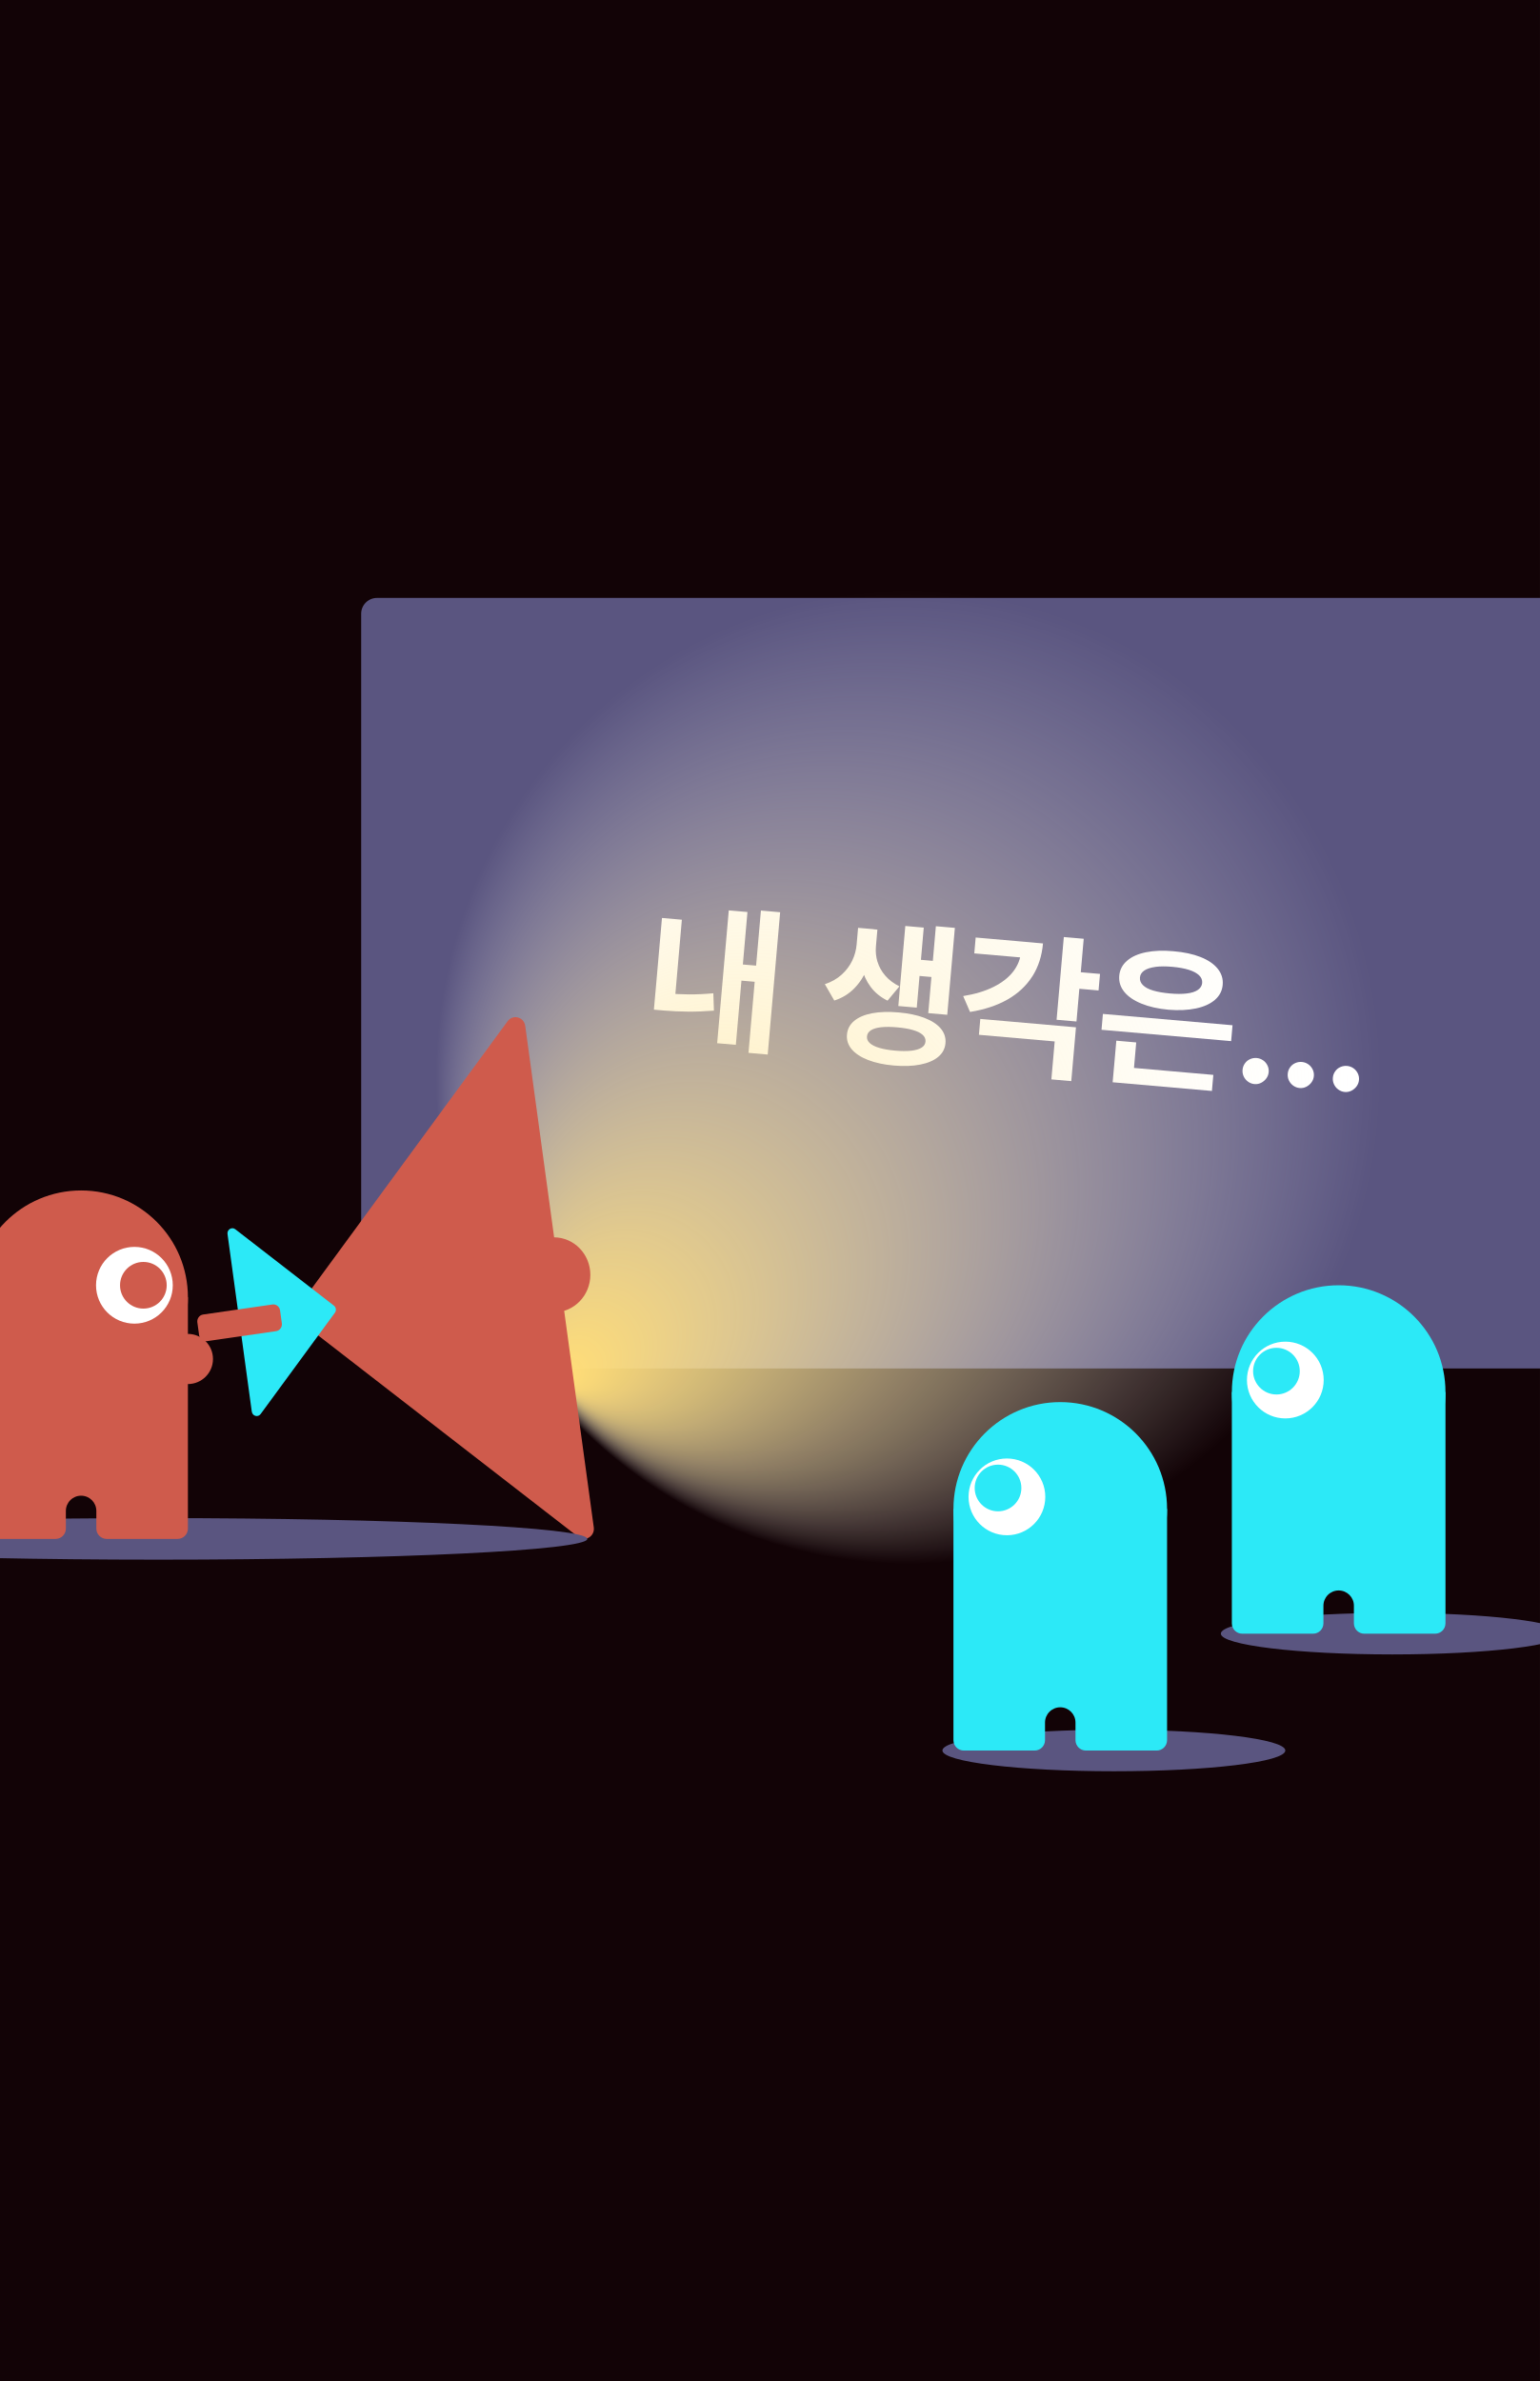
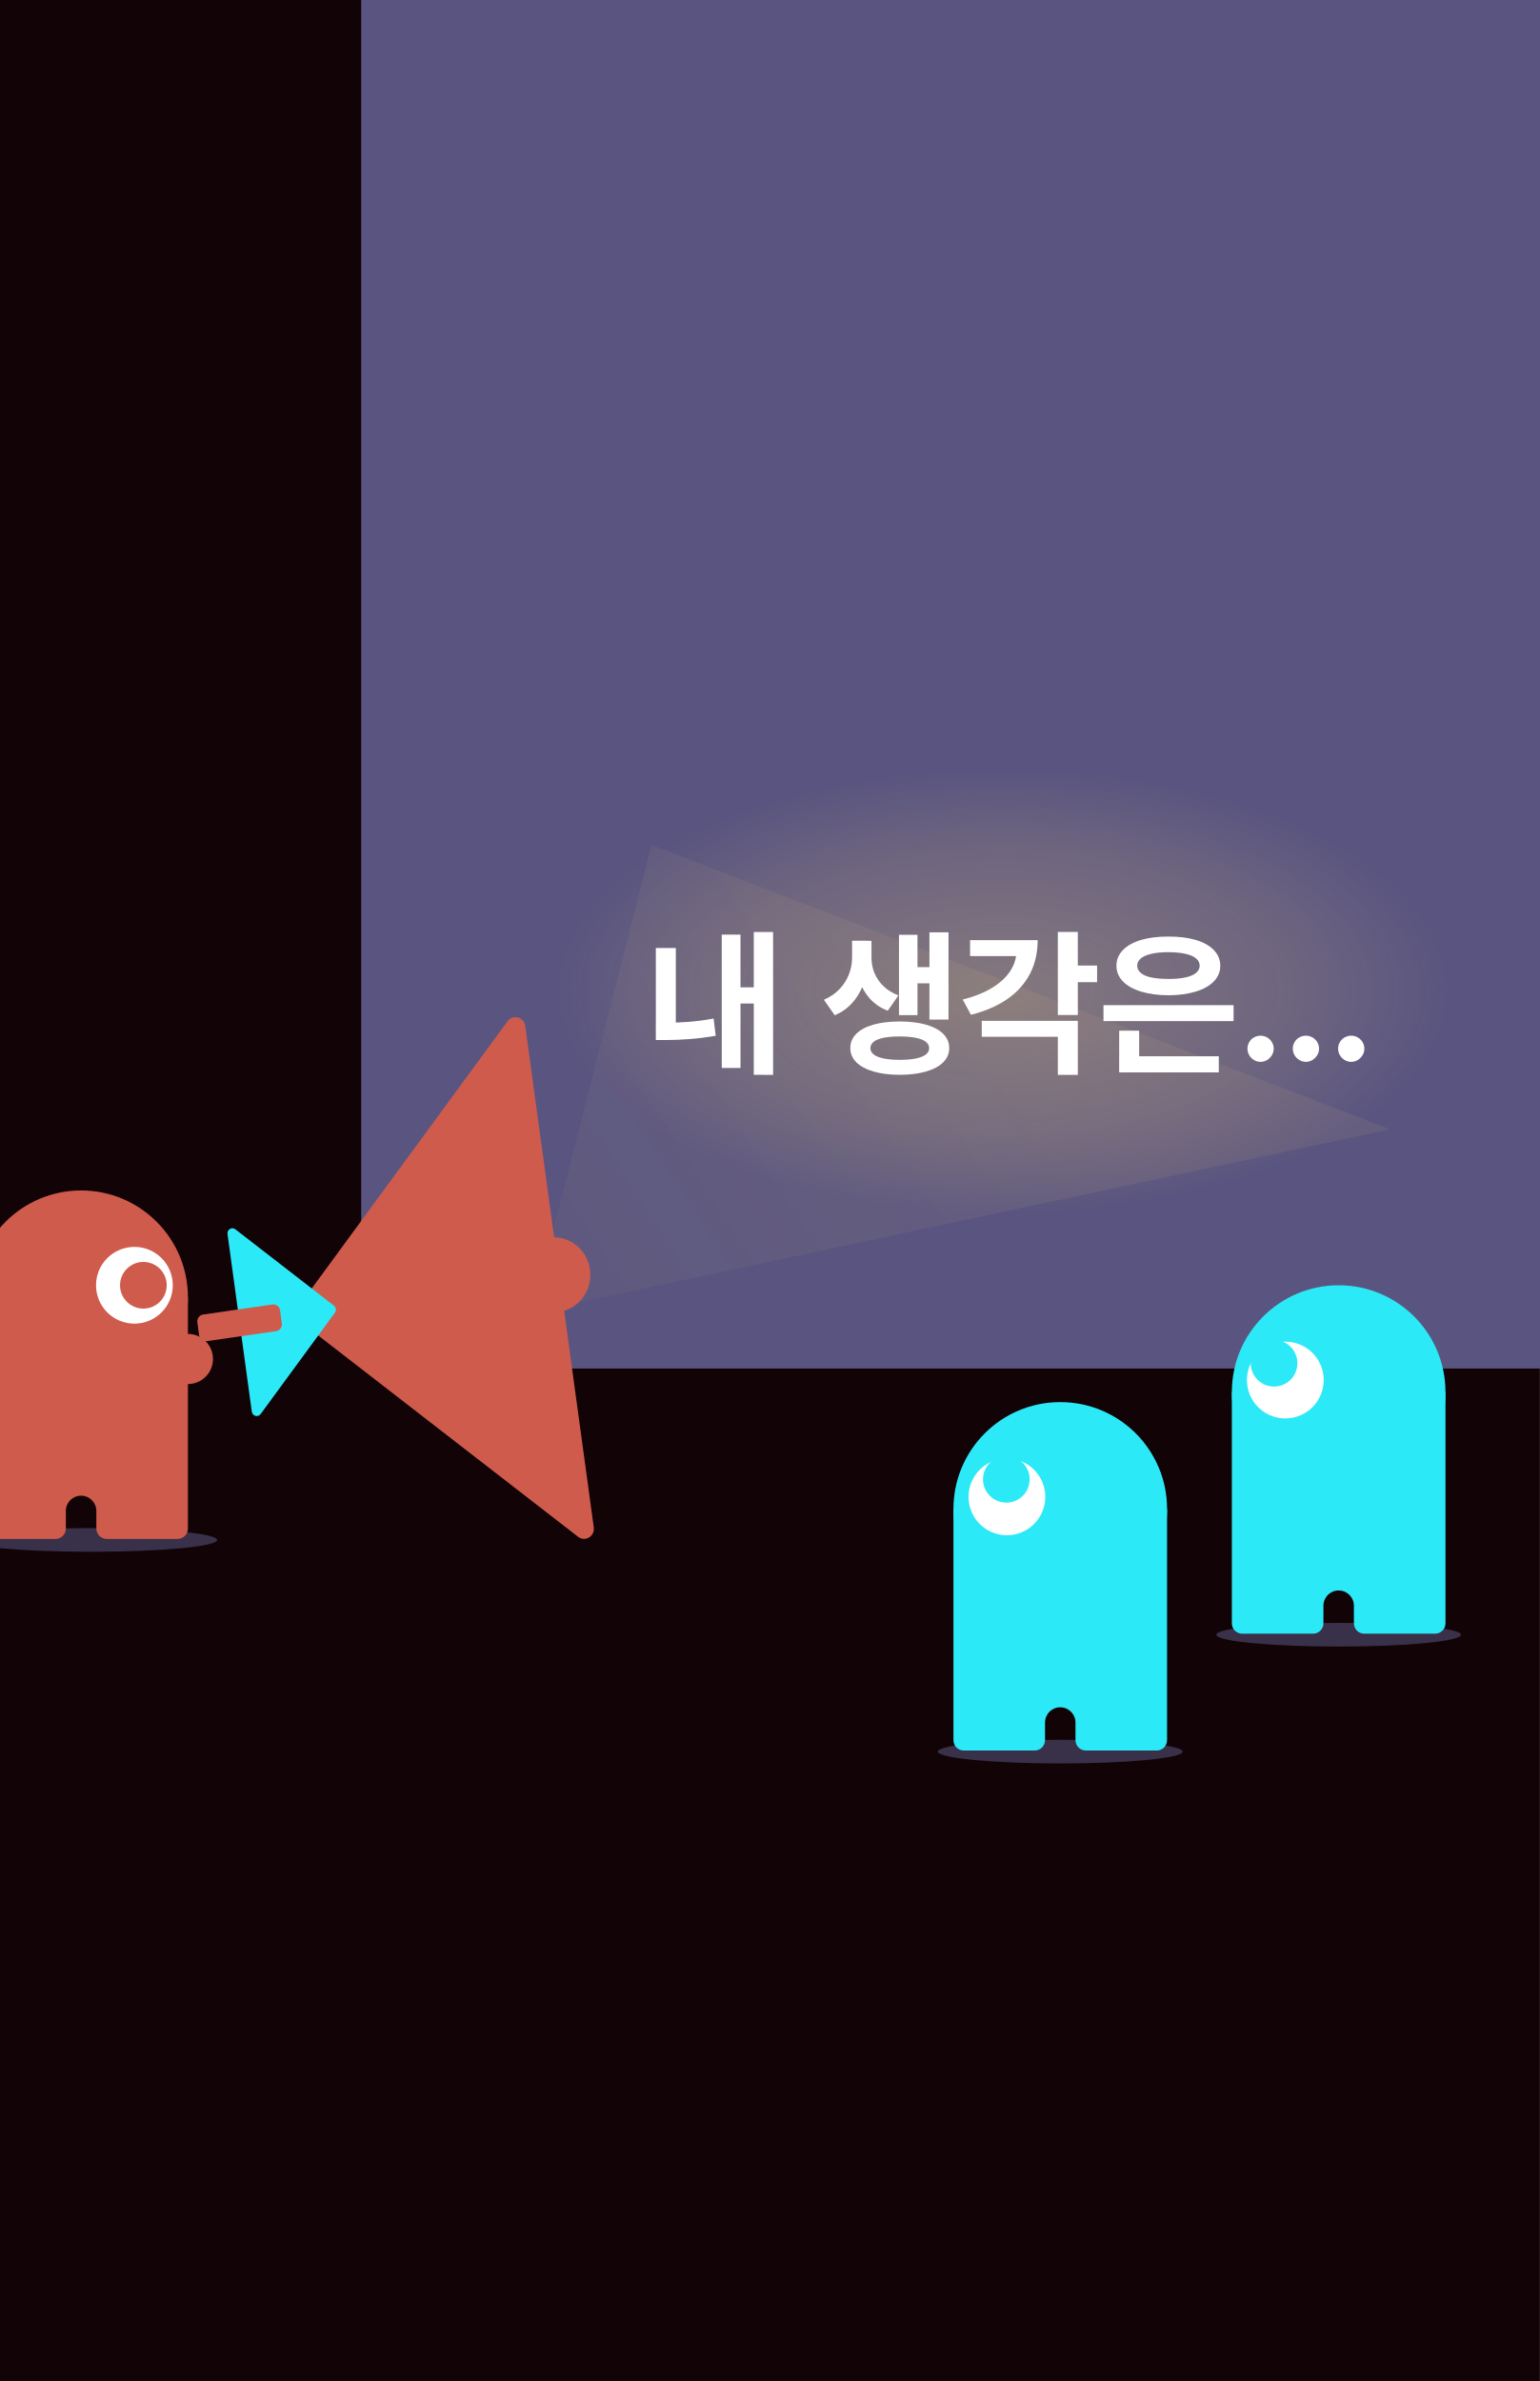
<svg xmlns="http://www.w3.org/2000/svg" id="_레이어_1" data-name="레이어 1" viewBox="0 0 390 603">
  <defs>
    <style>
      .cls-1 {
-         fill: url(#_무제_그라디언트_12);
+         fill: none;
      }

      .cls-2 {
        fill: #5a5580;
      }

      .cls-3 {
        fill: #fff;
      }

      .cls-4 {
        fill: #2ce9f7;
      }

      .cls-5 {
        fill: #cf5b4c;
      }

      .cls-6 {
        fill: #120306;
      }
    </style>
-     <radialGradient id="_무제_그라디언트_12" data-name="무제 그라디언트 12" cx="352.39" cy="290.46" fx="239.7" fy="385.64" r="152.6" gradientTransform="translate(-93.21 -39.83) scale(.98 1.01)" gradientUnits="userSpaceOnUse">
-       <stop offset=".01" stop-color="#ffdd78" />
-       <stop offset=".8" stop-color="#fff" stop-opacity="0" />
+     <linearGradient id="beam-light" x1="141" y1="323" x2="254" y2="249" gradientUnits="userSpaceOnUse">
+       <stop offset="0" stop-color="#ffdd78" stop-opacity=".03" />
+       <stop offset="1" stop-color="#ffdd78" stop-opacity=".07" />
+     </linearGradient>
+     <radialGradient id="wall-light" cx=".5" cy=".5" r=".5">
+       <stop offset="0" stop-color="#ffdd78" stop-opacity=".26" />
+       <stop offset=".65" stop-color="#ffdd78" stop-opacity=".12" />
+       <stop offset="1" stop-color="#ffdd78" stop-opacity="0" />
    </radialGradient>
  </defs>
  <rect class="cls-6" y="0" width="390" height="603" />
-   <rect class="cls-6" y="0" width="390" height="603" />
-   <rect class="cls-2" x="91.47" y="151.43" width="348.48" height="195.15" rx="4" ry="4" />
-   <g>
+   <rect id="architectural-wall" class="cls-2" x="91.47" y="-20" width="328.53" height="366.58" />
+   <path id="projection-beam" d="M139 316L165 214L352 286L141 331Z" fill="url(#beam-light)" />
+   <ellipse id="wall-illumination" cx="254" cy="251" rx="113" ry="56" fill="url(#wall-light)" />
+   <g id="projected-message" transform="rotate(-5 254 254)">
    <path class="cls-3" d="M174.52,251.83c1.99.02,4.04-.08,6.14-.28l.15,4.4c-2.3.18-4.5.27-6.59.25-2.09-.02-4.16-.11-6.2-.29l-2.41-.21.38-4.37,2.41.21c2.08.18,4.12.28,6.11.3ZM170.87,253.71l-5.04-.44,1.82-20.79,5.04.44-1.82,20.79ZM186.36,264.61l-4.73-.41,2.94-33.64,4.73.41-2.94,33.64ZM192.47,248.76l-6.11-.53.36-4.09,6.11.53-.36,4.09ZM194.43,267.07l-4.87-.43,3.15-36.04,4.87.43-3.15,36.04Z" />
    <path class="cls-3" d="M219.49,245.49c-.75,1.87-1.82,3.5-3.21,4.89-1.38,1.39-3.05,2.4-4.99,3.01l-2.39-4.14c1.68-.56,3.1-1.36,4.26-2.42,1.16-1.05,2.05-2.24,2.67-3.54.63-1.31,1-2.67,1.12-4.08l.37-4.23,3.94.34-.37,4.23c-.18,2.08-.65,4.06-1.41,5.93ZM234.1,257.78c1.83.69,3.21,1.59,4.14,2.68.93,1.1,1.33,2.35,1.21,3.74-.12,1.38-.73,2.54-1.84,3.46-1.1.92-2.62,1.57-4.55,1.95-1.93.38-4.16.46-6.69.24-2.52-.22-4.69-.69-6.52-1.4-1.83-.71-3.21-1.62-4.14-2.71-.93-1.1-1.33-2.34-1.21-3.72.12-1.4.73-2.56,1.84-3.48,1.1-.92,2.61-1.56,4.53-1.93,1.92-.36,4.14-.43,6.68-.21,2.53.22,4.71.68,6.55,1.37ZM222.24,243.57c.38,1.27,1.04,2.44,1.96,3.52.93,1.08,2.13,1.98,3.59,2.71l-3.01,3.62c-1.76-.86-3.18-2.02-4.27-3.47-1.09-1.46-1.84-3.09-2.26-4.91-.42-1.82-.54-3.73-.37-5.73l.37-4.23,3.96.35-.37,4.23c-.12,1.34.01,2.65.39,3.92ZM223.18,260.15c-1.13.12-2,.38-2.61.77s-.95.91-1,1.56c-.06.65.18,1.21.72,1.7.54.49,1.34.89,2.43,1.21,1.08.32,2.41.55,4,.69,1.58.14,2.93.14,4.05.02,1.12-.13,1.99-.38,2.61-.77.62-.38.96-.9,1.01-1.55.06-.65-.19-1.22-.73-1.71-.54-.49-1.36-.9-2.46-1.21-1.1-.32-2.42-.54-3.98-.68-1.57-.14-2.92-.15-4.04-.03ZM232.18,255.19l-4.67-.41,1.77-20.27,4.67.41-1.77,20.27ZM237.22,247.55l-5.78-.51.36-4.09,5.78.51-.36,4.09ZM239.9,257l-4.81-.42,1.93-22.01,4.81.42-1.93,22.01Z" />
    <path class="cls-3" d="M261.45,247.26c-1.52,2.39-3.61,4.34-6.26,5.86-2.66,1.51-5.83,2.57-9.52,3.16l-1.74-4.02c3.02-.49,5.6-1.27,7.73-2.34,2.13-1.07,3.78-2.36,4.95-3.88,1.17-1.52,1.83-3.2,2-5.05l.22-2.53,5.32.47c-.28,3.16-1.17,5.94-2.69,8.33ZM261.51,242.74l-14.76-1.29.35-4.02,14.76,1.29-.35,4.02ZM271.31,273.8l-5.04-.44.84-9.61-19.19-1.68.35-4.02,24.23,2.12-1.19,13.63ZM272.63,258.7l-5.04-.44,1.83-20.95,5.04.44-1.83,20.95ZM278.22,250.84l-6.29-.55.37-4.19,6.29.55-.37,4.19Z" />
    <path class="cls-3" d="M311.8,263.67l-32.83-2.87.35-4.02,32.83,2.87-.35,4.02ZM306.93,276.29l-25.14-2.2.36-4.07,25.14,2.2-.36,4.07ZM287.08,271.77l-5.04-.44.68-7.77,5.04.44-.68,7.77ZM304.04,242.37c1.93.76,3.38,1.75,4.35,2.96.98,1.21,1.4,2.57,1.27,4.08-.13,1.52-.79,2.78-1.96,3.8-1.17,1.02-2.77,1.75-4.8,2.18s-4.35.54-6.96.33c-2.64-.24-4.92-.76-6.84-1.54s-3.38-1.77-4.36-2.98c-.98-1.21-1.41-2.57-1.28-4.09.13-1.5.79-2.77,1.97-3.79,1.18-1.03,2.78-1.75,4.81-2.16s4.36-.5,7-.25c2.61.22,4.88.7,6.81,1.46ZM292.59,244.88c-1.2.16-2.14.47-2.8.92-.66.45-1.03,1.04-1.09,1.77-.06.71.19,1.35.76,1.92.57.57,1.43,1.03,2.59,1.37,1.16.35,2.58.59,4.25.74,1.66.15,3.09.15,4.28,0,1.19-.14,2.12-.44,2.79-.9.66-.46,1.03-1.05,1.09-1.76.06-.73-.19-1.37-.77-1.93-.58-.56-1.44-1.03-2.59-1.39-1.15-.37-2.56-.62-4.22-.77-1.66-.15-3.09-.14-4.3.02Z" />
    <path class="cls-3" d="M316.08,273.94c-.49-.35-.85-.8-1.1-1.33-.25-.53-.34-1.1-.29-1.69.05-.58.24-1.11.58-1.59.33-.48.77-.85,1.31-1.09.54-.25,1.11-.34,1.7-.29s1.13.25,1.61.58c.48.33.85.77,1.11,1.3.26.53.36,1.09.31,1.67-.05.59-.25,1.13-.6,1.61-.35.48-.79.85-1.32,1.12-.53.27-1.1.37-1.69.32s-1.13-.26-1.62-.61Z" />
    <path class="cls-3" d="M327.52,274.94c-.49-.35-.85-.8-1.1-1.33-.25-.53-.34-1.1-.29-1.69.05-.58.24-1.11.58-1.59.33-.48.77-.85,1.31-1.09.54-.25,1.11-.34,1.7-.29.59.05,1.13.25,1.61.58.48.33.85.77,1.11,1.3.26.53.36,1.09.31,1.67-.05.59-.25,1.13-.6,1.61-.35.48-.79.85-1.32,1.12-.53.27-1.1.37-1.69.32-.59-.05-1.13-.26-1.62-.61Z" />
    <path class="cls-3" d="M338.95,275.94c-.49-.35-.85-.8-1.1-1.33-.25-.53-.34-1.1-.29-1.69.05-.58.24-1.11.58-1.59.33-.48.77-.85,1.31-1.09.54-.24,1.11-.34,1.7-.29.59.05,1.13.25,1.61.58.48.33.85.77,1.11,1.3.26.53.36,1.09.31,1.67-.05.59-.25,1.13-.6,1.61-.35.48-.79.85-1.32,1.12-.53.27-1.1.37-1.69.32-.59-.05-1.13-.26-1.62-.61Z" />
  </g>
-   <ellipse class="cls-1" cx="253.67" cy="254.07" rx="150.21" ry="154.41" />
  <g>
    <path class="cls-5" d="M133.02,259.81l17.36,127c.31,2.26-2.19,3.77-3.96,2.4l-70.46-54.58c-1.1-.85-1.32-2.46-.49-3.58l53.09-72.43c1.34-1.82,4.15-1.07,4.45,1.18Z" />
    <ellipse class="cls-5" cx="140.27" cy="322.86" rx="9.24" ry="9.5" />
    <ellipse class="cls-5" cx="140.27" cy="322.86" rx="5.63" ry="5.78" />
    <ellipse class="cls-5" cx="114.82" cy="326.53" rx="9.24" ry="9.5" />
    <ellipse class="cls-5" cx="114.82" cy="326.53" rx="5.63" ry="5.78" />
    <path class="cls-4" d="M63.77,357.52l-6.15-45c-.15-1.13,1.1-1.89,1.98-1.2l24.97,19.34c.55.43.66,1.23.25,1.79l-18.81,25.66c-.67.91-2.07.54-2.23-.59Z" />
    <path class="cls-5" d="M52.37,339.66l17.55-2.54c.94-.14,1.59-1.03,1.46-1.99l-.45-3.26c-.13-.96-1-1.64-1.94-1.5l-17.55,2.54c-.94.14-1.59,1.03-1.46,1.99l.45,3.26c.13.96,1,1.64,1.94,1.5Z" />
  </g>
  <circle class="cls-4" cx="339.03" cy="352.55" r="27.05" />
  <g>
-     <path class="cls-2" d="M309.19,413.73c0,2.9,19.44,5.26,43.42,5.26,23.98,0,43.42-2.35,43.42-5.26,0-2.9-19.44-5.26-43.42-5.26-23.98,0-43.42,2.35-43.42,5.26Z" />
+     <ellipse class="cls-2" cx="339.03" cy="414" rx="31" ry="3" opacity=".55" />
    <path class="cls-4" d="M366.08,352.55v54.1s0,0,0,0v4.47c0,1.45-1.17,2.62-2.62,2.62h-17.95c-1.44,0-2.62-1.17-2.62-2.62v-4.47c0-2.13-1.73-3.86-3.86-3.86s-3.86,1.73-3.86,3.86v4.47c0,1.45-1.17,2.62-2.62,2.62h-17.95c-1.45,0-2.62-1.17-2.62-2.62v-58.56h54.1Z" />
  </g>
  <circle class="cls-4" cx="268.52" cy="382.14" r="27.05" />
  <g>
-     <path class="cls-2" d="M238.68,443.32c0,2.9,19.44,5.26,43.42,5.26,23.98,0,43.42-2.35,43.42-5.26,0-2.9-19.44-5.26-43.42-5.26-23.98,0-43.42,2.35-43.42,5.26Z" />
+     <ellipse class="cls-2" cx="268.52" cy="443.6" rx="31" ry="3" opacity=".55" />
    <path class="cls-4" d="M295.57,382.14v54.1s0,0,0,0v4.47c0,1.45-1.17,2.62-2.62,2.62h-17.95c-1.44,0-2.62-1.17-2.62-2.62v-4.47c0-2.13-1.73-3.86-3.86-3.86s-3.86,1.73-3.86,3.86v4.47c0,1.45-1.17,2.62-2.62,2.62h-17.95c-1.45,0-2.62-1.17-2.62-2.62v-58.56h54.1Z" />
  </g>
  <g>
    <path class="cls-3" d="M264.73,379.09c0,5.37-4.35,9.72-9.72,9.72s-9.72-4.35-9.72-9.72,4.35-9.72,9.72-9.72,9.72,4.35,9.72,9.72Z" />
-     <path class="cls-4" d="M258.67,376.84c0,3.27-2.65,5.91-5.91,5.91s-5.91-2.65-5.91-5.91c0-3.27,2.65-5.91,5.91-5.91s5.91,2.65,5.91,5.91Z" />
+     <path class="cls-4" d="M258.67,376.84c0,3.27-2.65,5.91-5.91,5.91s-5.91-2.65-5.91-5.91c0-3.27,2.65-5.91,5.91-5.91s5.91,2.65,5.91,5.91Z" transform="translate(2.1 -2.2)" />
  </g>
  <g>
    <path class="cls-3" d="M335.24,349.5c0,5.37-4.35,9.72-9.72,9.72s-9.72-4.35-9.72-9.72,4.35-9.72,9.72-9.72,9.72,4.35,9.72,9.72Z" />
-     <path class="cls-4" d="M329.18,347.25c0,3.27-2.65,5.91-5.91,5.91s-5.91-2.65-5.91-5.91c0-3.27,2.65-5.91,5.91-5.91s5.91,2.65,5.91,5.91Z" />
+     <path class="cls-4" d="M329.18,347.25c0,3.27-2.65,5.91-5.91,5.91s-5.91-2.65-5.91-5.91c0-3.27,2.65-5.91,5.91-5.91s5.91,2.65,5.91,5.91Z" transform="translate(-.6 -2)" />
  </g>
-   <ellipse class="cls-2" cx="40.13" cy="389.73" rx="108.61" ry="5.26" />
+   <ellipse id="speaker-contact-shadow" class="cls-2" cx="23" cy="390" rx="32" ry="3" opacity=".55" />
  <g>
    <path class="cls-5" d="M47.59,328.55v54.1h0v4.47c0,1.45-1.17,2.62-2.62,2.62h-17.95c-1.44,0-2.62-1.17-2.62-2.62v-4.47c0-2.14-1.73-3.86-3.86-3.86s-3.86,1.73-3.86,3.86v4.47c0,1.45-1.17,2.62-2.62,2.62H-3.9c-1.45,0-2.62-1.17-2.62-2.62v-58.57h54.1Z" />
    <circle class="cls-5" cx="20.54" cy="328.54" r="27.05" />
    <circle class="cls-3" cx="34.04" cy="325.5" r="9.72" />
    <circle class="cls-5" cx="36.31" cy="325.5" r="5.91" />
    <circle class="cls-5" cx="47.59" cy="344.17" r="6.35" />
  </g>
</svg>
